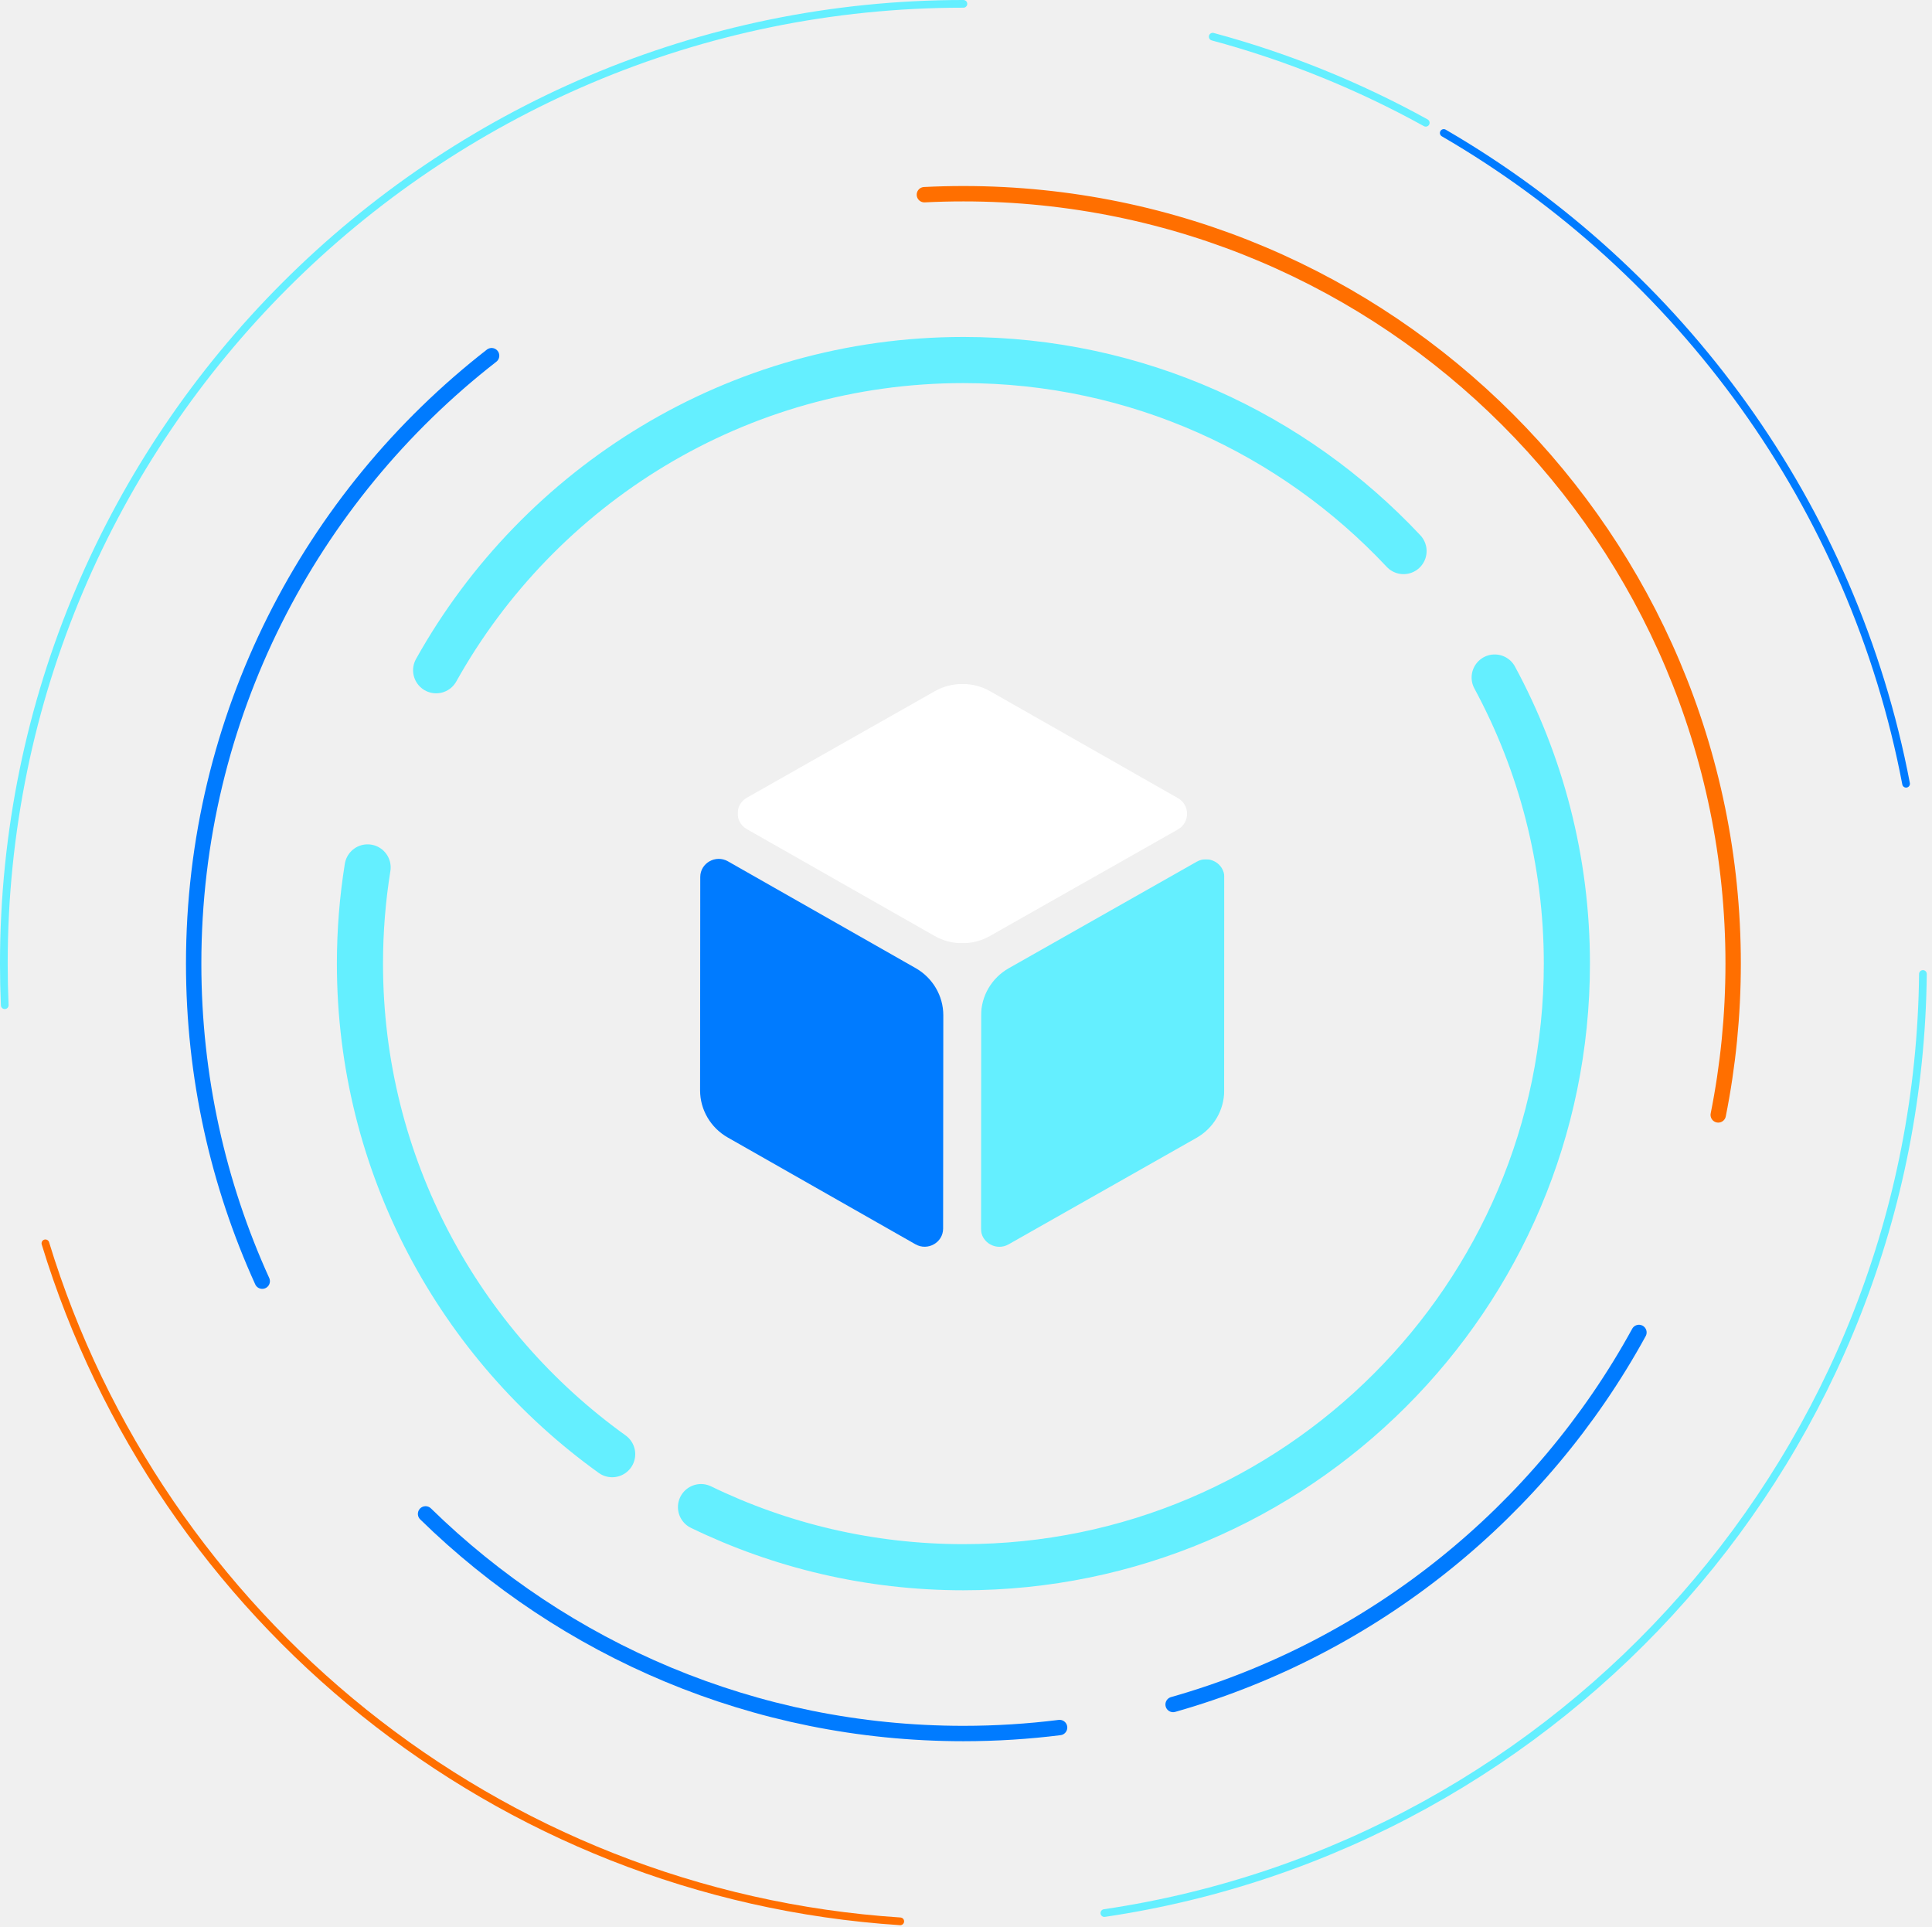
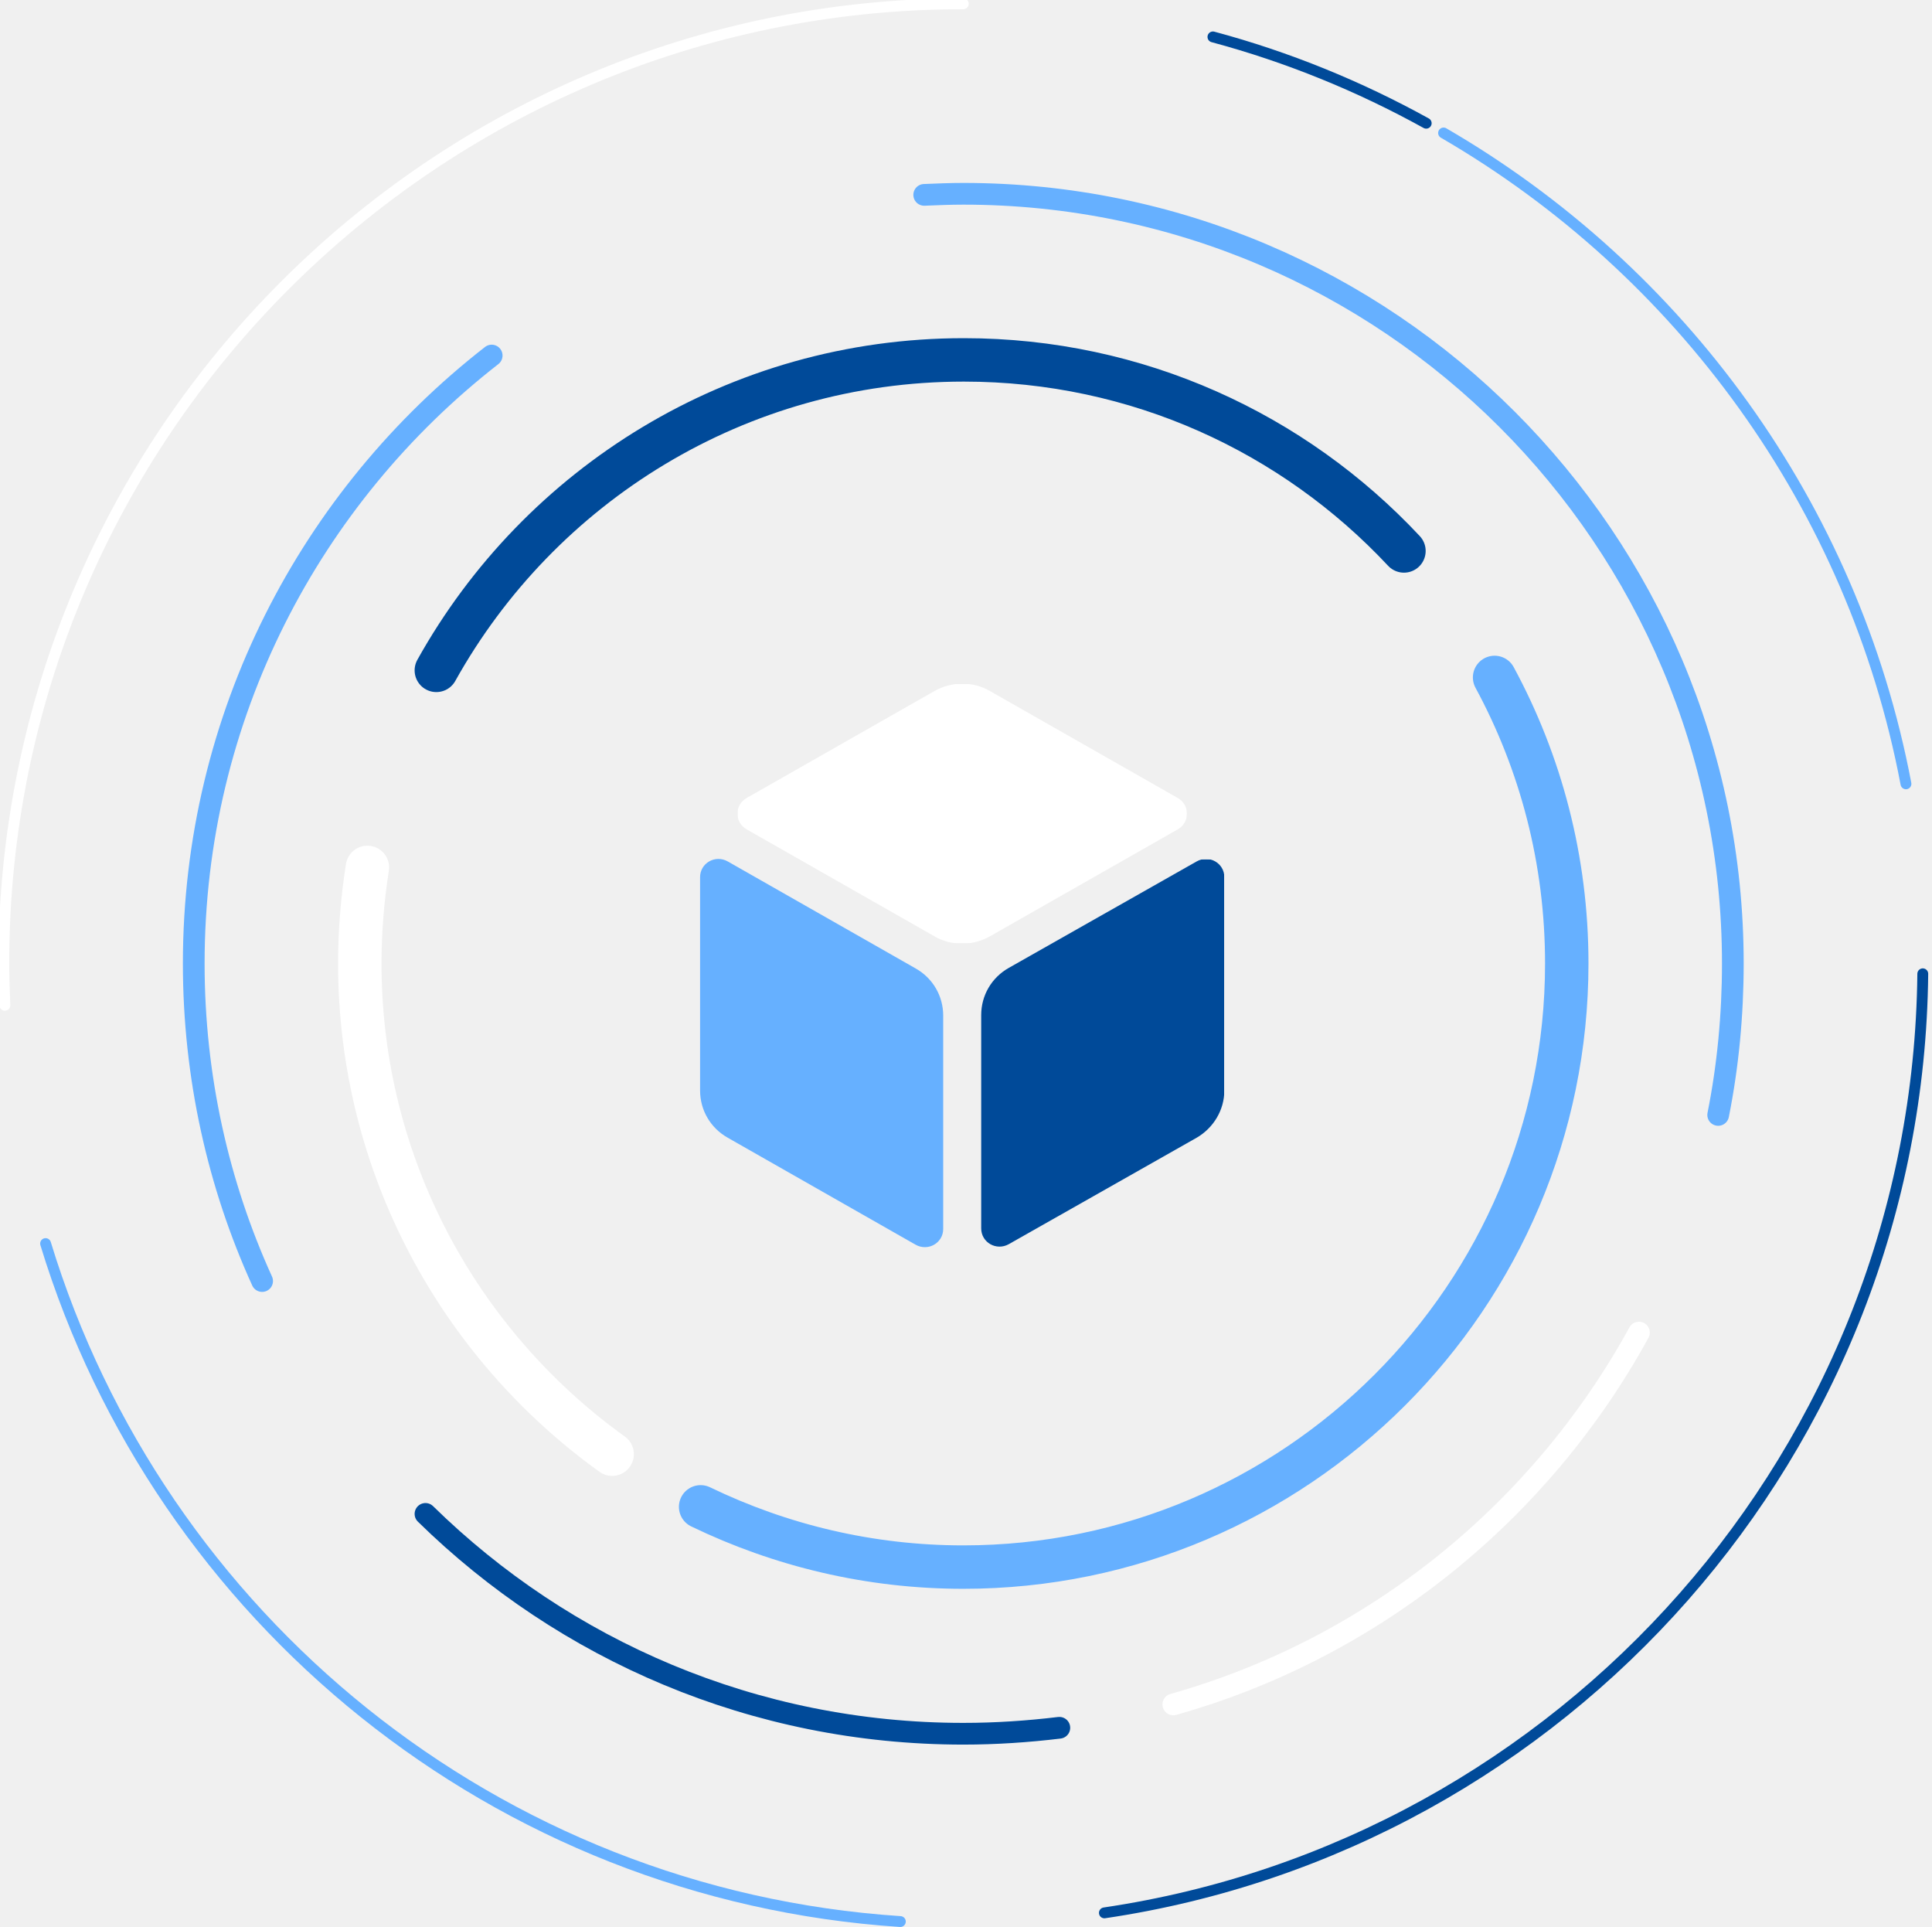
- <svg xmlns="http://www.w3.org/2000/svg" xmlns:xlink="http://www.w3.org/1999/xlink" width="356px" height="355px" viewBox="0 0 356 355" version="1.1">
-   <defs>
-     <polygon id="path-1" points="0.924 0.306 83.737 0.306 83.737 48.075 0.924 48.075" />
-     <polygon id="path-3" points="0.749 0.607 45.608 0.607 45.608 72 0.749 72" />
-   </defs>
-   <g id="Desktop" stroke="none" stroke-width="1" fill="none" fill-rule="evenodd">
-     <g id="HOME-+-Dark-Gradient--Copy" transform="translate(-224, -1058)">
-       <g id="Group-4" transform="translate(224, 1058)">
-         <g id="Group-25" stroke-linecap="round" stroke-linejoin="round">
-           <path d="M0.872,185.186 C0.764,182.645 0.708,180.091 0.708,177.523 C0.708,80.027 80.027,0.708 177.523,0.708" id="Stroke-1" stroke="#64EFFF" stroke-width="1.417" />
-           <path d="M223.464,6.76 C237.287,10.482 250.445,15.843 262.717,22.619" id="Stroke-3" stroke="#64EFFF" stroke-width="1.417" />
-           <path d="M266.032,24.497 C309.636,49.813 341.486,93.231 351.224,144.387" id="Stroke-5" stroke="#007BFF" stroke-width="1.417" />
-           <path d="M354.328,179.431 C353.394,267.252 288.111,339.927 203.495,352.436" id="Stroke-7" stroke="#64EFFF" stroke-width="1.417" />
-           <path d="M165.887,353.96 C91.424,349.099 29.388,297.934 8.365,229.052" id="Stroke-9" stroke="#FF6F00" stroke-width="1.417" />
-           <path d="M170.332,35.867 C172.714,35.747 175.112,35.687 177.523,35.687 C255.732,35.687 319.359,99.315 319.359,177.523 C319.359,187.061 318.413,196.381 316.61,205.395" id="Stroke-11" stroke="#FF6F00" stroke-width="2.833" />
-           <path d="M301.999,245.472 C283.91,278.478 253.075,303.548 216.163,314.012" id="Stroke-13" stroke="#007BFF" stroke-width="2.833" />
-           <path d="M195.247,318.258 C189.439,318.985 183.524,319.36 177.523,319.36 C138.994,319.36 104.004,303.918 78.417,278.898" id="Stroke-15" stroke="#007BFF" stroke-width="2.833" />
-           <path d="M48.319,236.025 C40.207,218.179 35.686,198.369 35.686,177.523 C35.686,132.046 57.201,91.499 90.586,65.525" id="Stroke-17" stroke="#007BFF" stroke-width="2.833" />
-           <path d="M80.366,123.476 C99.391,89.411 135.812,66.326 177.523,66.326 C209.474,66.326 238.321,79.871 258.623,101.522" id="Stroke-19" stroke="#64EFFF" stroke-width="8.499" />
-           <path d="M275.417,124.817 C283.901,140.511 288.721,158.465 288.721,177.524 C288.721,238.838 238.838,288.721 177.523,288.721 C160.204,288.721 143.798,284.741 129.169,277.648" id="Stroke-21" stroke="#64EFFF" stroke-width="8.499" />
-           <path d="M112.803,267.897 C84.679,247.699 66.326,214.714 66.326,177.523 C66.326,171.493 66.809,165.573 67.737,159.8" id="Stroke-23" stroke="#64EFFF" stroke-width="8.499" />
-         </g>
-         <g id="Group-9" transform="translate(129, 125)">
-           <path d="M5.133,33.678 C2.869,32.393 0.035,33.996 0.033,36.567 L0.001,75.865 C-0.004,79.437 1.948,82.761 5.09,84.55 L39.684,104.228 C41.947,105.518 44.782,103.91 44.783,101.338 L44.818,62.041 C44.821,58.469 42.874,55.145 39.727,53.356 L5.133,33.678 Z" id="Fill-1" fill="#007BFF" />
-           <g id="Group-5" transform="translate(6, 0.694)">
-             <mask id="mask-2" fill="white">
-               <use xlink:href="#path-1" />
-             </mask>
-             <g id="Clip-4" />
-             <path d="M82.036,27.12 C84.301,25.834 84.304,22.618 82.041,21.333 L47.446,1.65 C44.305,-0.139 40.403,-0.142 37.252,1.641 L2.624,21.266 C0.359,22.547 0.357,25.763 2.619,27.053 L37.214,46.731 C40.356,48.52 44.258,48.523 47.409,46.74 L82.036,27.12 Z" id="Fill-3" fill="#FFFFFF" mask="url(#mask-2)" />
-           </g>
-           <g id="Group-8" transform="translate(51, 32.694)">
-             <mask id="mask-4" fill="white">
-               <use xlink:href="#path-3" />
-             </mask>
-             <g id="Clip-7" />
-             <path d="M45.609,3.954 C45.611,1.383 42.779,-0.225 40.514,1.056 L5.886,20.676 C2.736,22.459 0.785,25.78 0.782,29.352 L0.749,68.65 C0.747,71.221 3.579,72.834 5.844,71.548 L40.471,51.928 C43.616,50.145 45.573,46.823 45.576,43.252 L45.609,3.954 Z" id="Fill-6" fill="#64EFFF" mask="url(#mask-4)" />
-           </g>
-         </g>
+ <svg xmlns="http://www.w3.org/2000/svg" version="1.1" id="Layer_1" x="0px" y="0px" viewBox="0 0 356 355" style="enable-background:new 0 0 356 355;" xml:space="preserve">
+   <style type="text/css">
+ 	.st0{fill:none;stroke:#FFFFFF;stroke-width:2;stroke-linecap:round;stroke-linejoin:round;}
+ 	.st1{fill:none;stroke:#004A99;stroke-width:2;stroke-linecap:round;stroke-linejoin:round;}
+ 	.st2{fill:none;stroke:#66B0FF;stroke-width:2;stroke-linecap:round;stroke-linejoin:round;}
+ 	.st3{fill:none;stroke:#66B0FF;stroke-width:4;stroke-linecap:round;stroke-linejoin:round;}
+ 	.st4{fill:none;stroke:#FFFFFF;stroke-width:4;stroke-linecap:round;stroke-linejoin:round;}
+ 	.st5{fill:none;stroke:#004A99;stroke-width:4;stroke-linecap:round;stroke-linejoin:round;}
+ 	.st6{fill:none;stroke:#004A99;stroke-width:8;stroke-linecap:round;stroke-linejoin:round;}
+ 	.st7{fill:none;stroke:#66B0FF;stroke-width:8;stroke-linecap:round;stroke-linejoin:round;}
+ 	.st8{fill:none;stroke:#FFFFFF;stroke-width:8;stroke-linecap:round;stroke-linejoin:round;}
+ 	.st9{fill-rule:evenodd;clip-rule:evenodd;fill:#66B0FF;}
+ 	.st10{filter:url(#Adobe_OpacityMaskFilter);}
+ 	.st11{fill-rule:evenodd;clip-rule:evenodd;fill:#FFFFFF;}
+ 	.st12{mask:url(#mask-2_1_);fill:#FFFFFF;}
+ 	.st13{filter:url(#Adobe_OpacityMaskFilter_1_);}
+ 	.st14{mask:url(#mask-4_1_);fill-rule:evenodd;clip-rule:evenodd;fill:#004A99;}
+ </style>
+   <path id="Stroke-1" class="st0" d="M0.9,185.2c-0.1-2.5-0.2-5.1-0.2-7.7C0.7,80,80,0.7,177.5,0.7" />
+   <path id="Stroke-3" class="st1" d="M223.5,6.8c13.8,3.7,27,9.1,39.3,15.9" />
+   <path id="Stroke-5" class="st2" d="M266,24.5c43.6,25.3,75.5,68.7,85.2,119.9" />
+   <path id="Stroke-7" class="st1" d="M354.3,179.4c-0.9,87.8-66.2,160.5-150.8,173" />
+   <path id="Stroke-9" class="st2" d="M165.9,354c-74.5-4.9-136.5-56-157.5-124.9" />
+   <path id="Stroke-11" class="st3" d="M170.3,35.9c2.4-0.1,4.8-0.2,7.2-0.2c78.2,0,141.8,63.6,141.8,141.8c0,9.5-0.9,18.9-2.7,27.9" />
+   <path id="Stroke-13" class="st4" d="M302,245.5c-18.1,33-48.9,58.1-85.8,68.5" />
+   <path id="Stroke-15" class="st5" d="M195.2,318.3c-5.8,0.7-11.7,1.1-17.7,1.1c-38.5,0-73.5-15.4-99.1-40.5" />
+   <path id="Stroke-17" class="st3" d="M48.3,236c-8.1-17.8-12.6-37.7-12.6-58.5c0-45.5,21.5-86,54.9-112" />
+   <path id="Stroke-19" class="st6" d="M80.4,123.5c19-34.1,55.4-57.2,97.2-57.2c32,0,60.8,13.5,81.1,35.2" />
+   <path id="Stroke-21" class="st7" d="M275.4,124.8c8.5,15.7,13.3,33.6,13.3,52.7c0,61.3-49.9,111.2-111.2,111.2  c-17.3,0-33.7-4-48.4-11.1" />
+   <path id="Stroke-23" class="st8" d="M112.8,267.9c-28.1-20.2-46.5-53.2-46.5-90.4c0-6,0.5-12,1.4-17.7" />
+   <g id="square">
+     <path id="square_x5F_left" class="st9" d="M134.1,158.7c-2.3-1.3-5.1,0.3-5.1,2.9l0,39.3c0,3.6,1.9,6.9,5.1,8.7l34.6,19.7   c2.3,1.3,5.1-0.3,5.1-2.9l0-39.3c0-3.6-1.9-6.9-5.1-8.7L134.1,158.7z" />
+     <defs>
+       <filter id="Adobe_OpacityMaskFilter" filterUnits="userSpaceOnUse" x="135.9" y="126" width="82.8" height="47.8">
+         <feColorMatrix type="matrix" values="1 0 0 0 0  0 1 0 0 0  0 0 1 0 0  0 0 0 1 0" />
+       </filter>
+     </defs>
+     <mask maskUnits="userSpaceOnUse" x="135.9" y="126" width="82.8" height="47.8" id="mask-2_1_">
+       <g class="st10">
+         <polygon id="path-1_1_" class="st11" points="135.9,126 218.7,126 218.7,173.8 135.9,173.8    " />
      </g>
-     </g>
+     </mask>
+     <path id="square_x5F_top" class="st12" d="M217,152.8c2.3-1.3,2.3-4.5,0-5.8l-34.6-19.7c-3.1-1.8-7-1.8-10.2,0L137.6,147   c-2.3,1.3-2.3,4.5,0,5.8l34.6,19.7c3.1,1.8,7,1.8,10.2,0L217,152.8z" />
+     <defs>
+       <filter id="Adobe_OpacityMaskFilter_1_" filterUnits="userSpaceOnUse" x="180.7" y="158.3" width="44.9" height="71.4">
+         <feColorMatrix type="matrix" values="1 0 0 0 0  0 1 0 0 0  0 0 1 0 0  0 0 0 1 0" />
+       </filter>
+     </defs>
+     <mask maskUnits="userSpaceOnUse" x="180.7" y="158.3" width="44.9" height="71.4" id="mask-4_1_">
+       <g class="st13">
+         <polygon id="path-3_1_" class="st11" points="180.7,158.3 225.6,158.3 225.6,229.7 180.7,229.7    " />
+       </g>
+     </mask>
+     <path id="square_x5F_right" class="st14" d="M225.6,161.6c0-2.6-2.8-4.2-5.1-2.9l-34.6,19.6c-3.2,1.8-5.1,5.1-5.1,8.7l0,39.3   c0,2.6,2.8,4.2,5.1,2.9l34.6-19.6c3.1-1.8,5.1-5.1,5.1-8.7L225.6,161.6z" />
  </g>
</svg>
